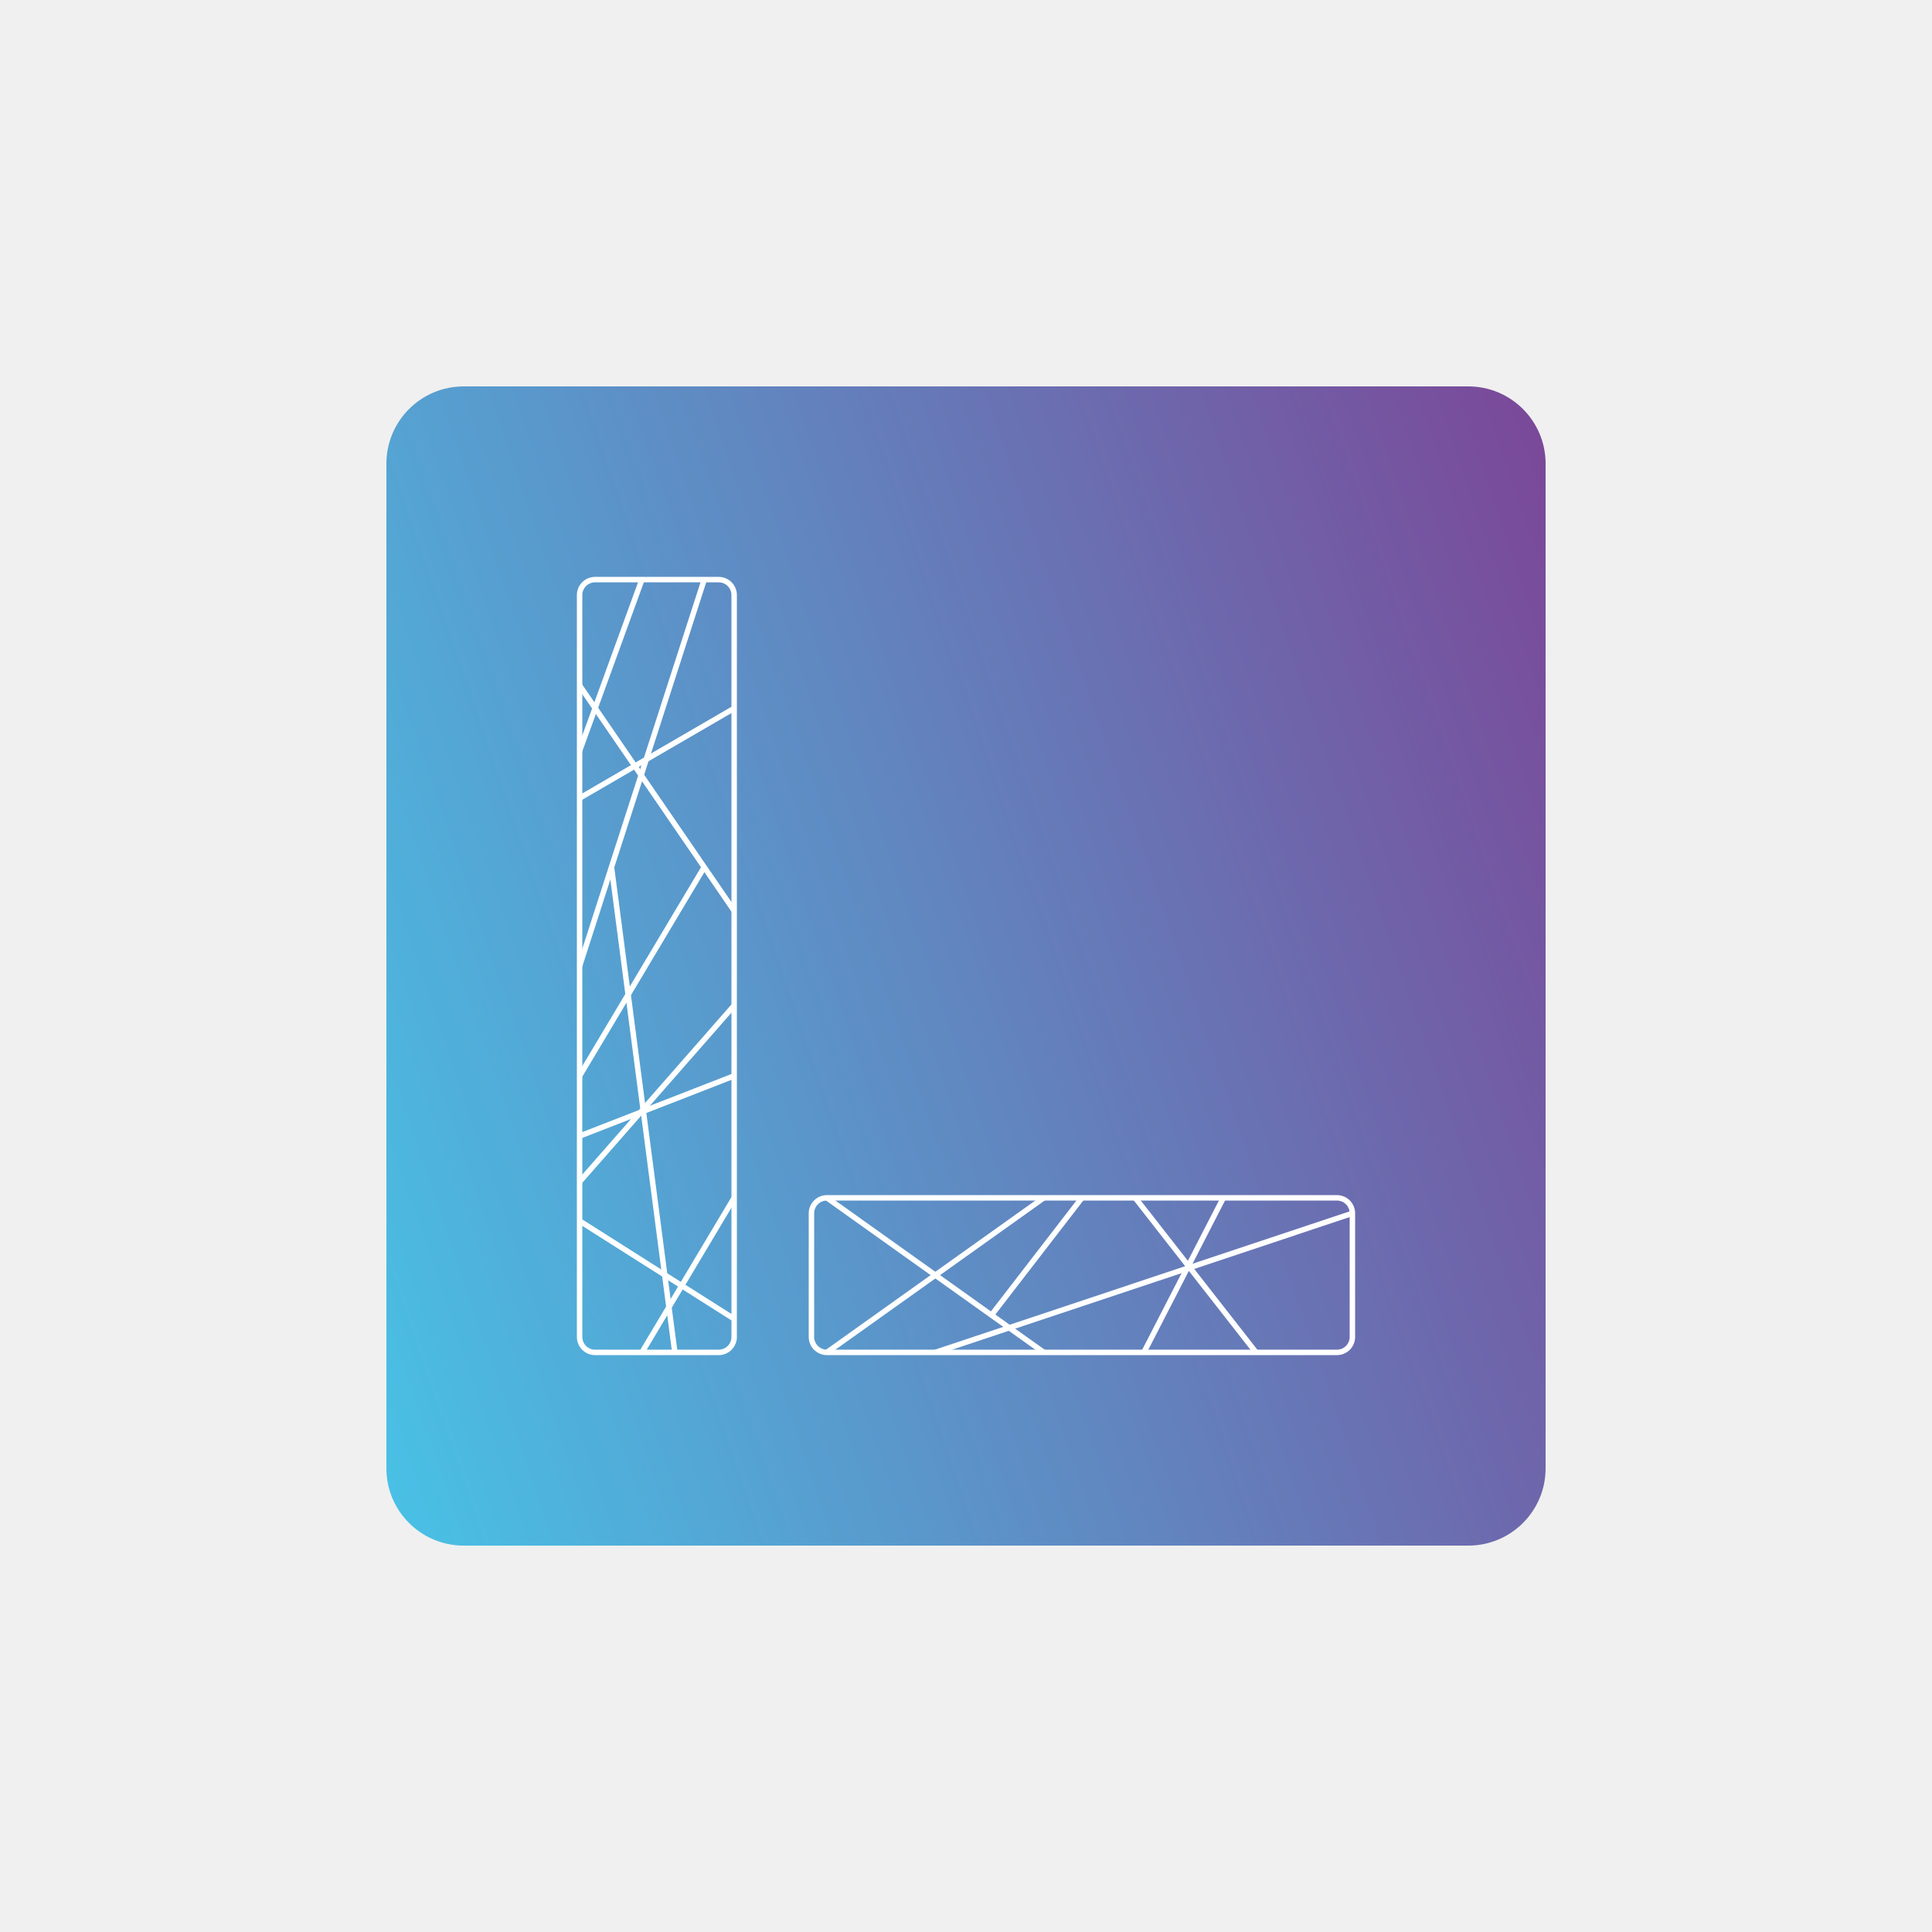
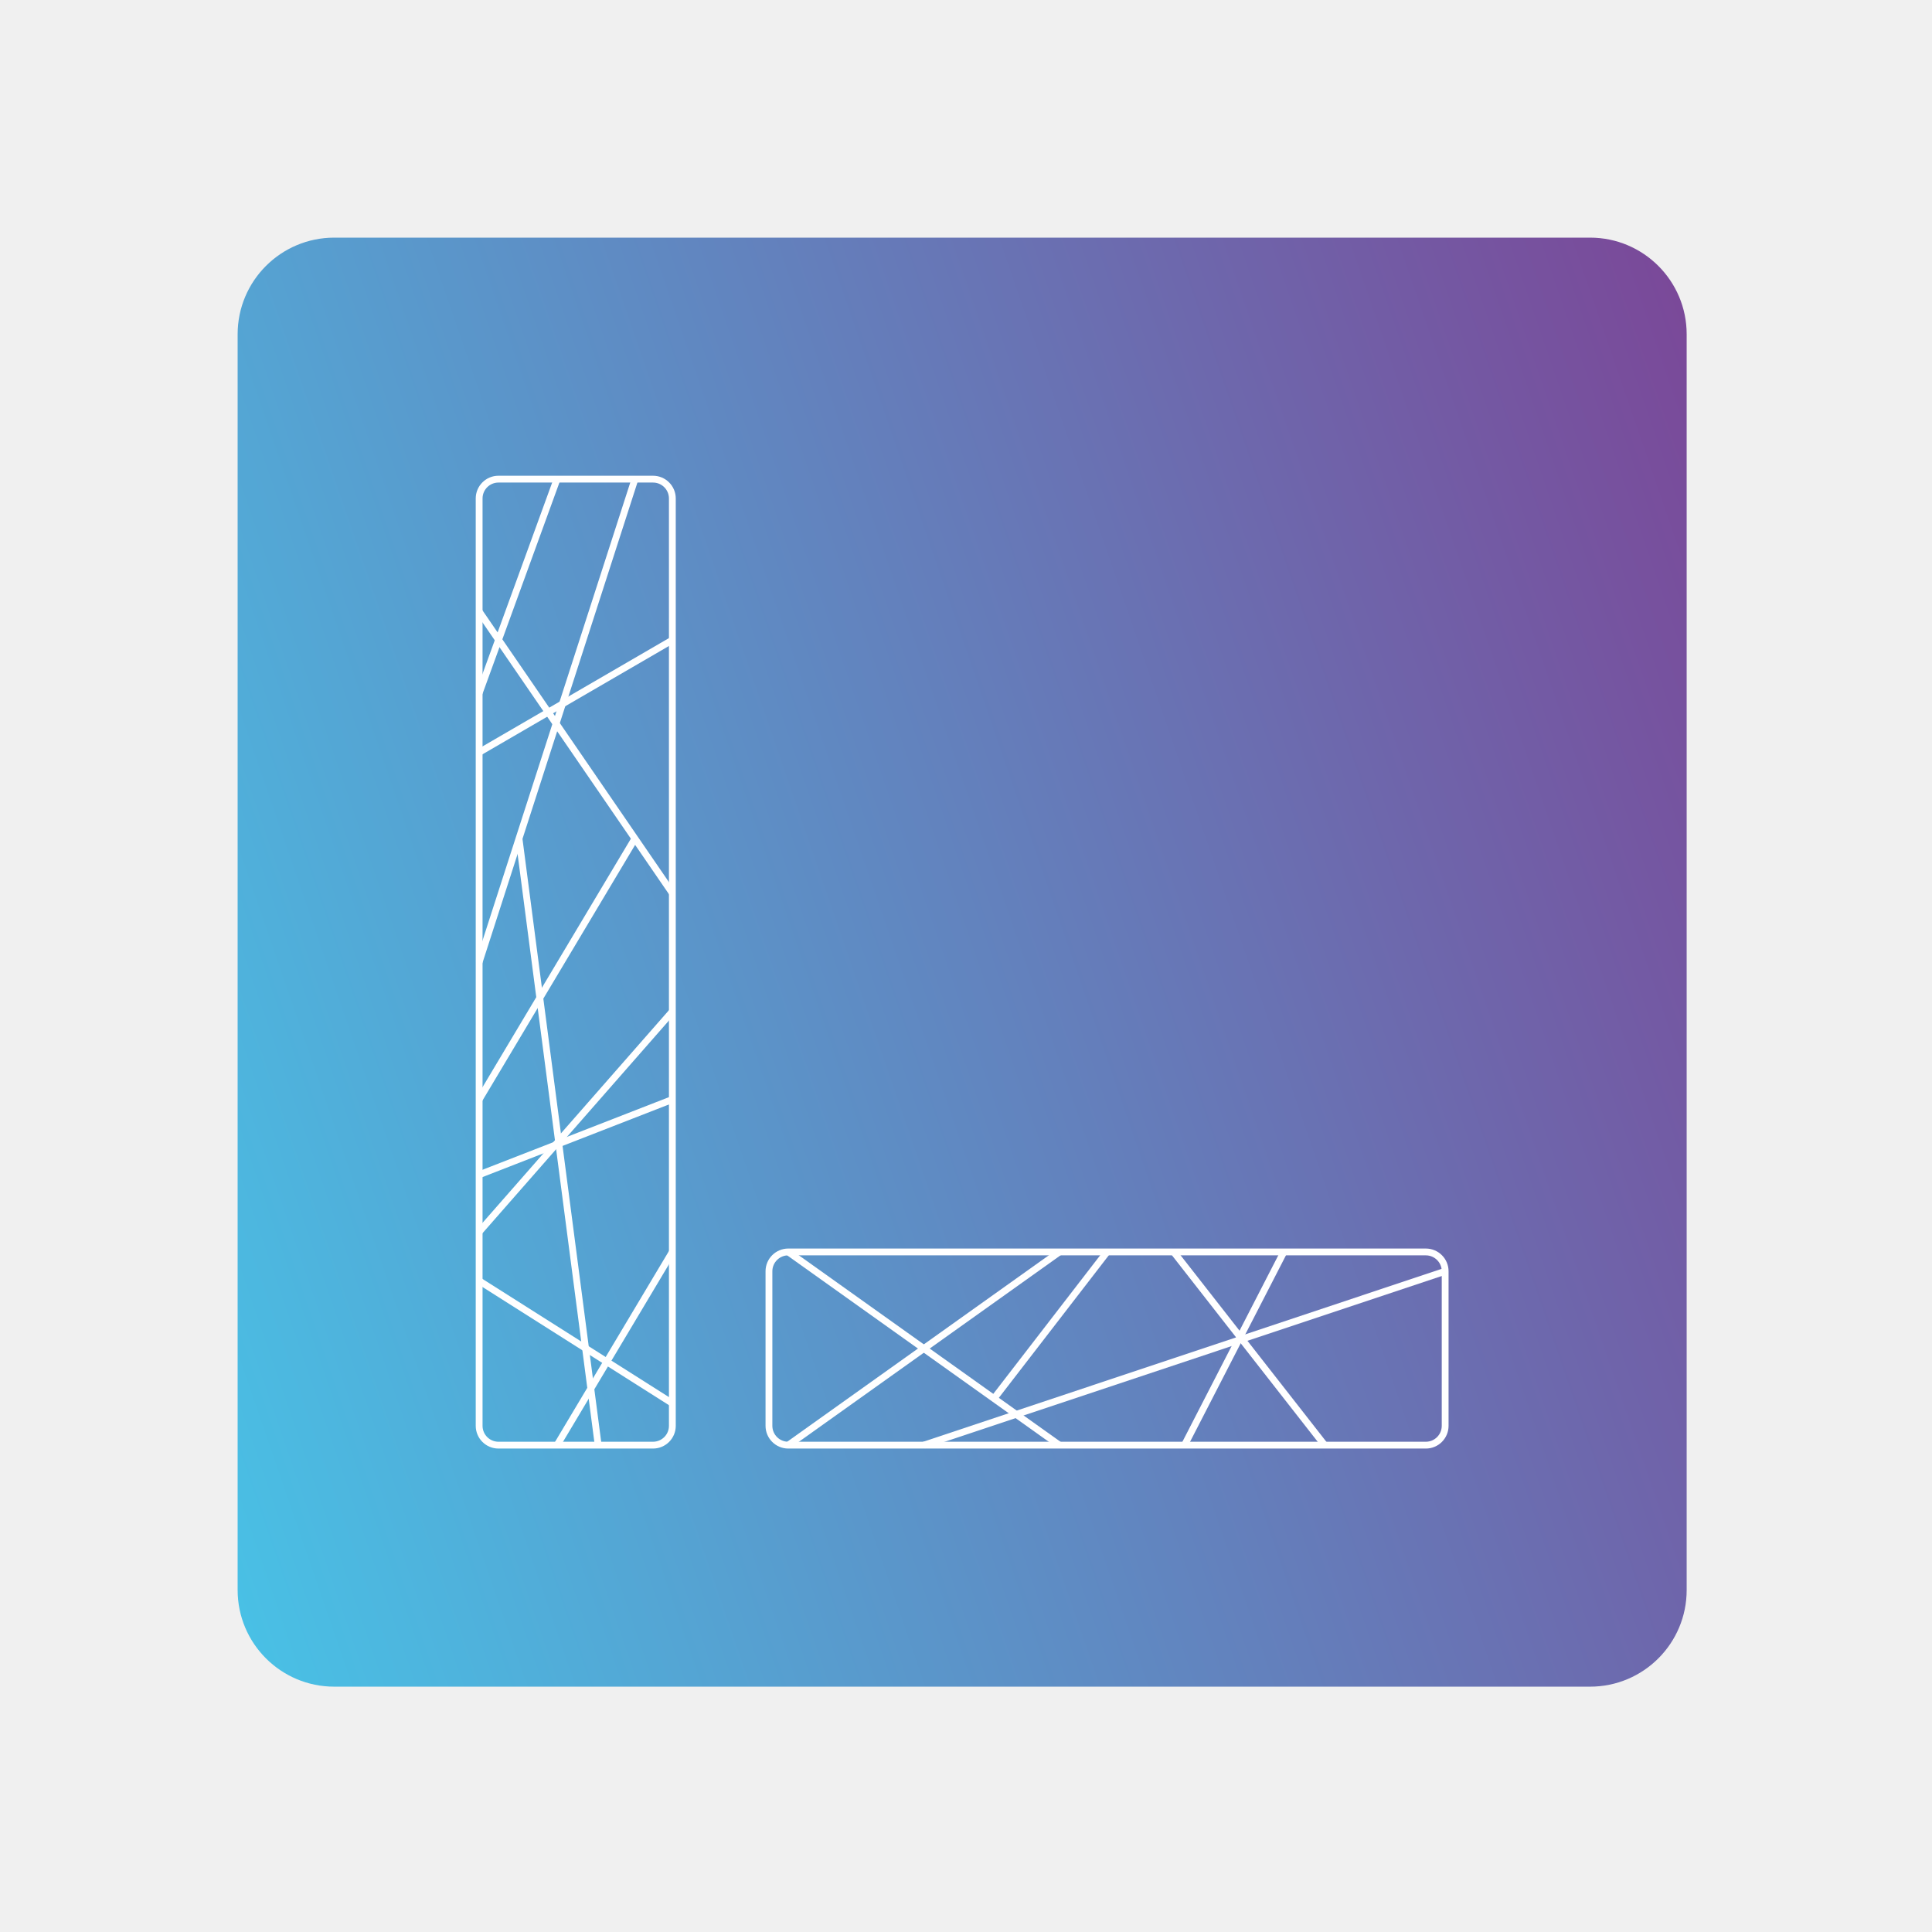
- <svg xmlns="http://www.w3.org/2000/svg" version="1.1" id="图层_1" x="0px" y="0px" width="354.33px" height="354.33px" viewBox="0 0 354.33 354.33" style="enable-background:new 0 0 354.33 354.33;" xml:space="preserve">
-   <linearGradient id="SVGID_1_" gradientUnits="userSpaceOnUse" x1="53.04" y1="219.905" x2="301.29" y2="134.426">
+ <svg xmlns="http://www.w3.org/2000/svg" version="1.1" id="图层_1" x="0px" y="0px" width="283.46px" height="283.46px" viewBox="0 0 283.46 283.46" style="enable-background:new 0 0 283.46 283.46;" xml:space="preserve">
+   <linearGradient id="SVGID_1_" gradientUnits="userSpaceOnUse" x1="17.04" y1="183.904" x2="265.29" y2="98.425">
    <stop offset="0" style="stop-color:#49C0E5" />
    <stop offset="1" style="stop-color:#7A4999" />
  </linearGradient>
-   <path style="fill:url(#SVGID_1_);" d="M283.465,269.292c0,7.826-6.346,14.172-14.174,14.172H85.039  c-7.828,0-14.173-6.346-14.173-14.172V85.04c0-7.828,6.346-14.174,14.173-14.174h184.252c7.828,0,14.174,6.346,14.174,14.174  V269.292z" />
+   <path style="fill:url(#SVGID_1_);" d="M247.465,233.292c0,7.826-6.346,14.172-14.174,14.172H49.039  c-7.828,0-14.173-6.346-14.173-14.172V49.04c0-7.828,6.346-14.174,14.173-14.174h184.252c7.828,0,14.174,6.346,14.174,14.174  V233.292z" />
  <g>
    <g>
-       <path style="fill:none;stroke:#FFFFFF;stroke-miterlimit:10;" d="M134.646,245.196c0,1.564-1.27,2.834-2.835,2.834h-22.677    c-1.565,0-2.835-1.27-2.835-2.834V109.134c0-1.564,1.27-2.834,2.835-2.834h22.677c1.565,0,2.835,1.27,2.835,2.834V245.196z" />
-       <path style="fill:none;stroke:#FFFFFF;stroke-miterlimit:10;" d="M248.031,245.196c0,1.564-1.27,2.834-2.834,2.834h-93.543    c-1.565,0-2.835-1.27-2.835-2.834v-22.678c0-1.564,1.27-2.834,2.835-2.834h93.543c1.564,0,2.834,1.27,2.834,2.834V245.196z" />
+       <path style="fill:none;stroke:#FFFFFF;stroke-miterlimit:10;" d="M98.646,209.196c0,1.564-1.27,2.834-2.835,2.834H73.134    c-1.565,0-2.835-1.27-2.835-2.834V73.134c0-1.564,1.27-2.834,2.835-2.834h22.677c1.565,0,2.835,1.27,2.835,2.834V209.196z" />
+       <path style="fill:none;stroke:#FFFFFF;stroke-miterlimit:10;" d="M212.031,209.196c0,1.564-1.27,2.834-2.834,2.834h-93.543    c-1.565,0-2.835-1.27-2.835-2.834v-22.678c0-1.564,1.27-2.834,2.835-2.834h93.543c1.564,0,2.834,1.27,2.834,2.834V209.196z" />
    </g>
-     <line style="fill:none;stroke:#FFFFFF;stroke-miterlimit:10;" x1="106.299" y1="125.72" x2="134.646" y2="167.036" />
-     <line style="fill:none;stroke:#FFFFFF;stroke-miterlimit:10;" x1="129.156" y1="106.3" x2="106.299" y2="177.165" />
-     <line style="fill:none;stroke:#FFFFFF;stroke-miterlimit:10;" x1="106.299" y1="208.354" x2="134.646" y2="197.315" />
-     <line style="fill:none;stroke:#FFFFFF;stroke-miterlimit:10;" x1="129.156" y1="159.034" x2="106.299" y2="197.315" />
-     <line style="fill:none;stroke:#FFFFFF;stroke-miterlimit:10;" x1="106.299" y1="223.923" x2="134.646" y2="241.888" />
-     <line style="fill:none;stroke:#FFFFFF;stroke-miterlimit:10;" x1="117.727" y1="248.03" x2="134.646" y2="219.685" />
-     <line style="fill:none;stroke:#FFFFFF;stroke-miterlimit:10;" x1="106.299" y1="216.737" x2="134.646" y2="184.403" />
-     <line style="fill:none;stroke:#FFFFFF;stroke-miterlimit:10;" x1="112.147" y1="159.034" x2="123.766" y2="248.03" />
-     <line style="fill:none;stroke:#FFFFFF;stroke-miterlimit:10;" x1="117.727" y1="106.3" x2="106.299" y2="137.696" />
-     <line style="fill:none;stroke:#FFFFFF;stroke-miterlimit:10;" x1="151.654" y1="248.03" x2="191.43" y2="219.685" />
-     <line style="fill:none;stroke:#FFFFFF;stroke-miterlimit:10;" x1="151.654" y1="219.685" x2="191.43" y2="248.03" />
-     <line style="fill:none;stroke:#FFFFFF;stroke-miterlimit:10;" x1="208.197" y1="219.685" x2="230.354" y2="248.03" />
-     <line style="fill:none;stroke:#FFFFFF;stroke-miterlimit:10;" x1="181.836" y1="241.192" x2="198.426" y2="219.685" />
-     <line style="fill:none;stroke:#FFFFFF;stroke-miterlimit:10;" x1="248.031" y1="222.519" x2="171.542" y2="248.03" />
-     <line style="fill:none;stroke:#FFFFFF;stroke-miterlimit:10;" x1="209.787" y1="248.03" x2="224.365" y2="219.685" />
-     <line style="fill:none;stroke:#FFFFFF;stroke-miterlimit:10;" x1="134.646" y1="129.911" x2="106.299" y2="146.378" />
+     <line style="fill:none;stroke:#FFFFFF;stroke-miterlimit:10;" x1="70.299" y1="89.72" x2="98.646" y2="131.036" />
+     <line style="fill:none;stroke:#FFFFFF;stroke-miterlimit:10;" x1="93.156" y1="70.3" x2="70.299" y2="141.165" />
+     <line style="fill:none;stroke:#FFFFFF;stroke-miterlimit:10;" x1="70.299" y1="172.354" x2="98.646" y2="161.315" />
+     <line style="fill:none;stroke:#FFFFFF;stroke-miterlimit:10;" x1="93.156" y1="123.034" x2="70.299" y2="161.315" />
+     <line style="fill:none;stroke:#FFFFFF;stroke-miterlimit:10;" x1="70.299" y1="187.923" x2="98.646" y2="205.888" />
+     <line style="fill:none;stroke:#FFFFFF;stroke-miterlimit:10;" x1="81.727" y1="212.03" x2="98.646" y2="183.685" />
+     <line style="fill:none;stroke:#FFFFFF;stroke-miterlimit:10;" x1="70.299" y1="180.737" x2="98.646" y2="148.403" />
+     <line style="fill:none;stroke:#FFFFFF;stroke-miterlimit:10;" x1="76.147" y1="123.034" x2="87.766" y2="212.03" />
+     <line style="fill:none;stroke:#FFFFFF;stroke-miterlimit:10;" x1="81.727" y1="70.3" x2="70.299" y2="101.696" />
+     <line style="fill:none;stroke:#FFFFFF;stroke-miterlimit:10;" x1="115.654" y1="212.03" x2="155.43" y2="183.685" />
+     <line style="fill:none;stroke:#FFFFFF;stroke-miterlimit:10;" x1="115.654" y1="183.685" x2="155.43" y2="212.03" />
+     <line style="fill:none;stroke:#FFFFFF;stroke-miterlimit:10;" x1="172.197" y1="183.685" x2="194.354" y2="212.03" />
+     <line style="fill:none;stroke:#FFFFFF;stroke-miterlimit:10;" x1="145.836" y1="205.192" x2="162.426" y2="183.685" />
+     <line style="fill:none;stroke:#FFFFFF;stroke-miterlimit:10;" x1="212.031" y1="186.519" x2="135.542" y2="212.03" />
+     <line style="fill:none;stroke:#FFFFFF;stroke-miterlimit:10;" x1="173.787" y1="212.03" x2="188.365" y2="183.685" />
+     <line style="fill:none;stroke:#FFFFFF;stroke-miterlimit:10;" x1="98.646" y1="93.911" x2="70.299" y2="110.378" />
  </g>
</svg>
